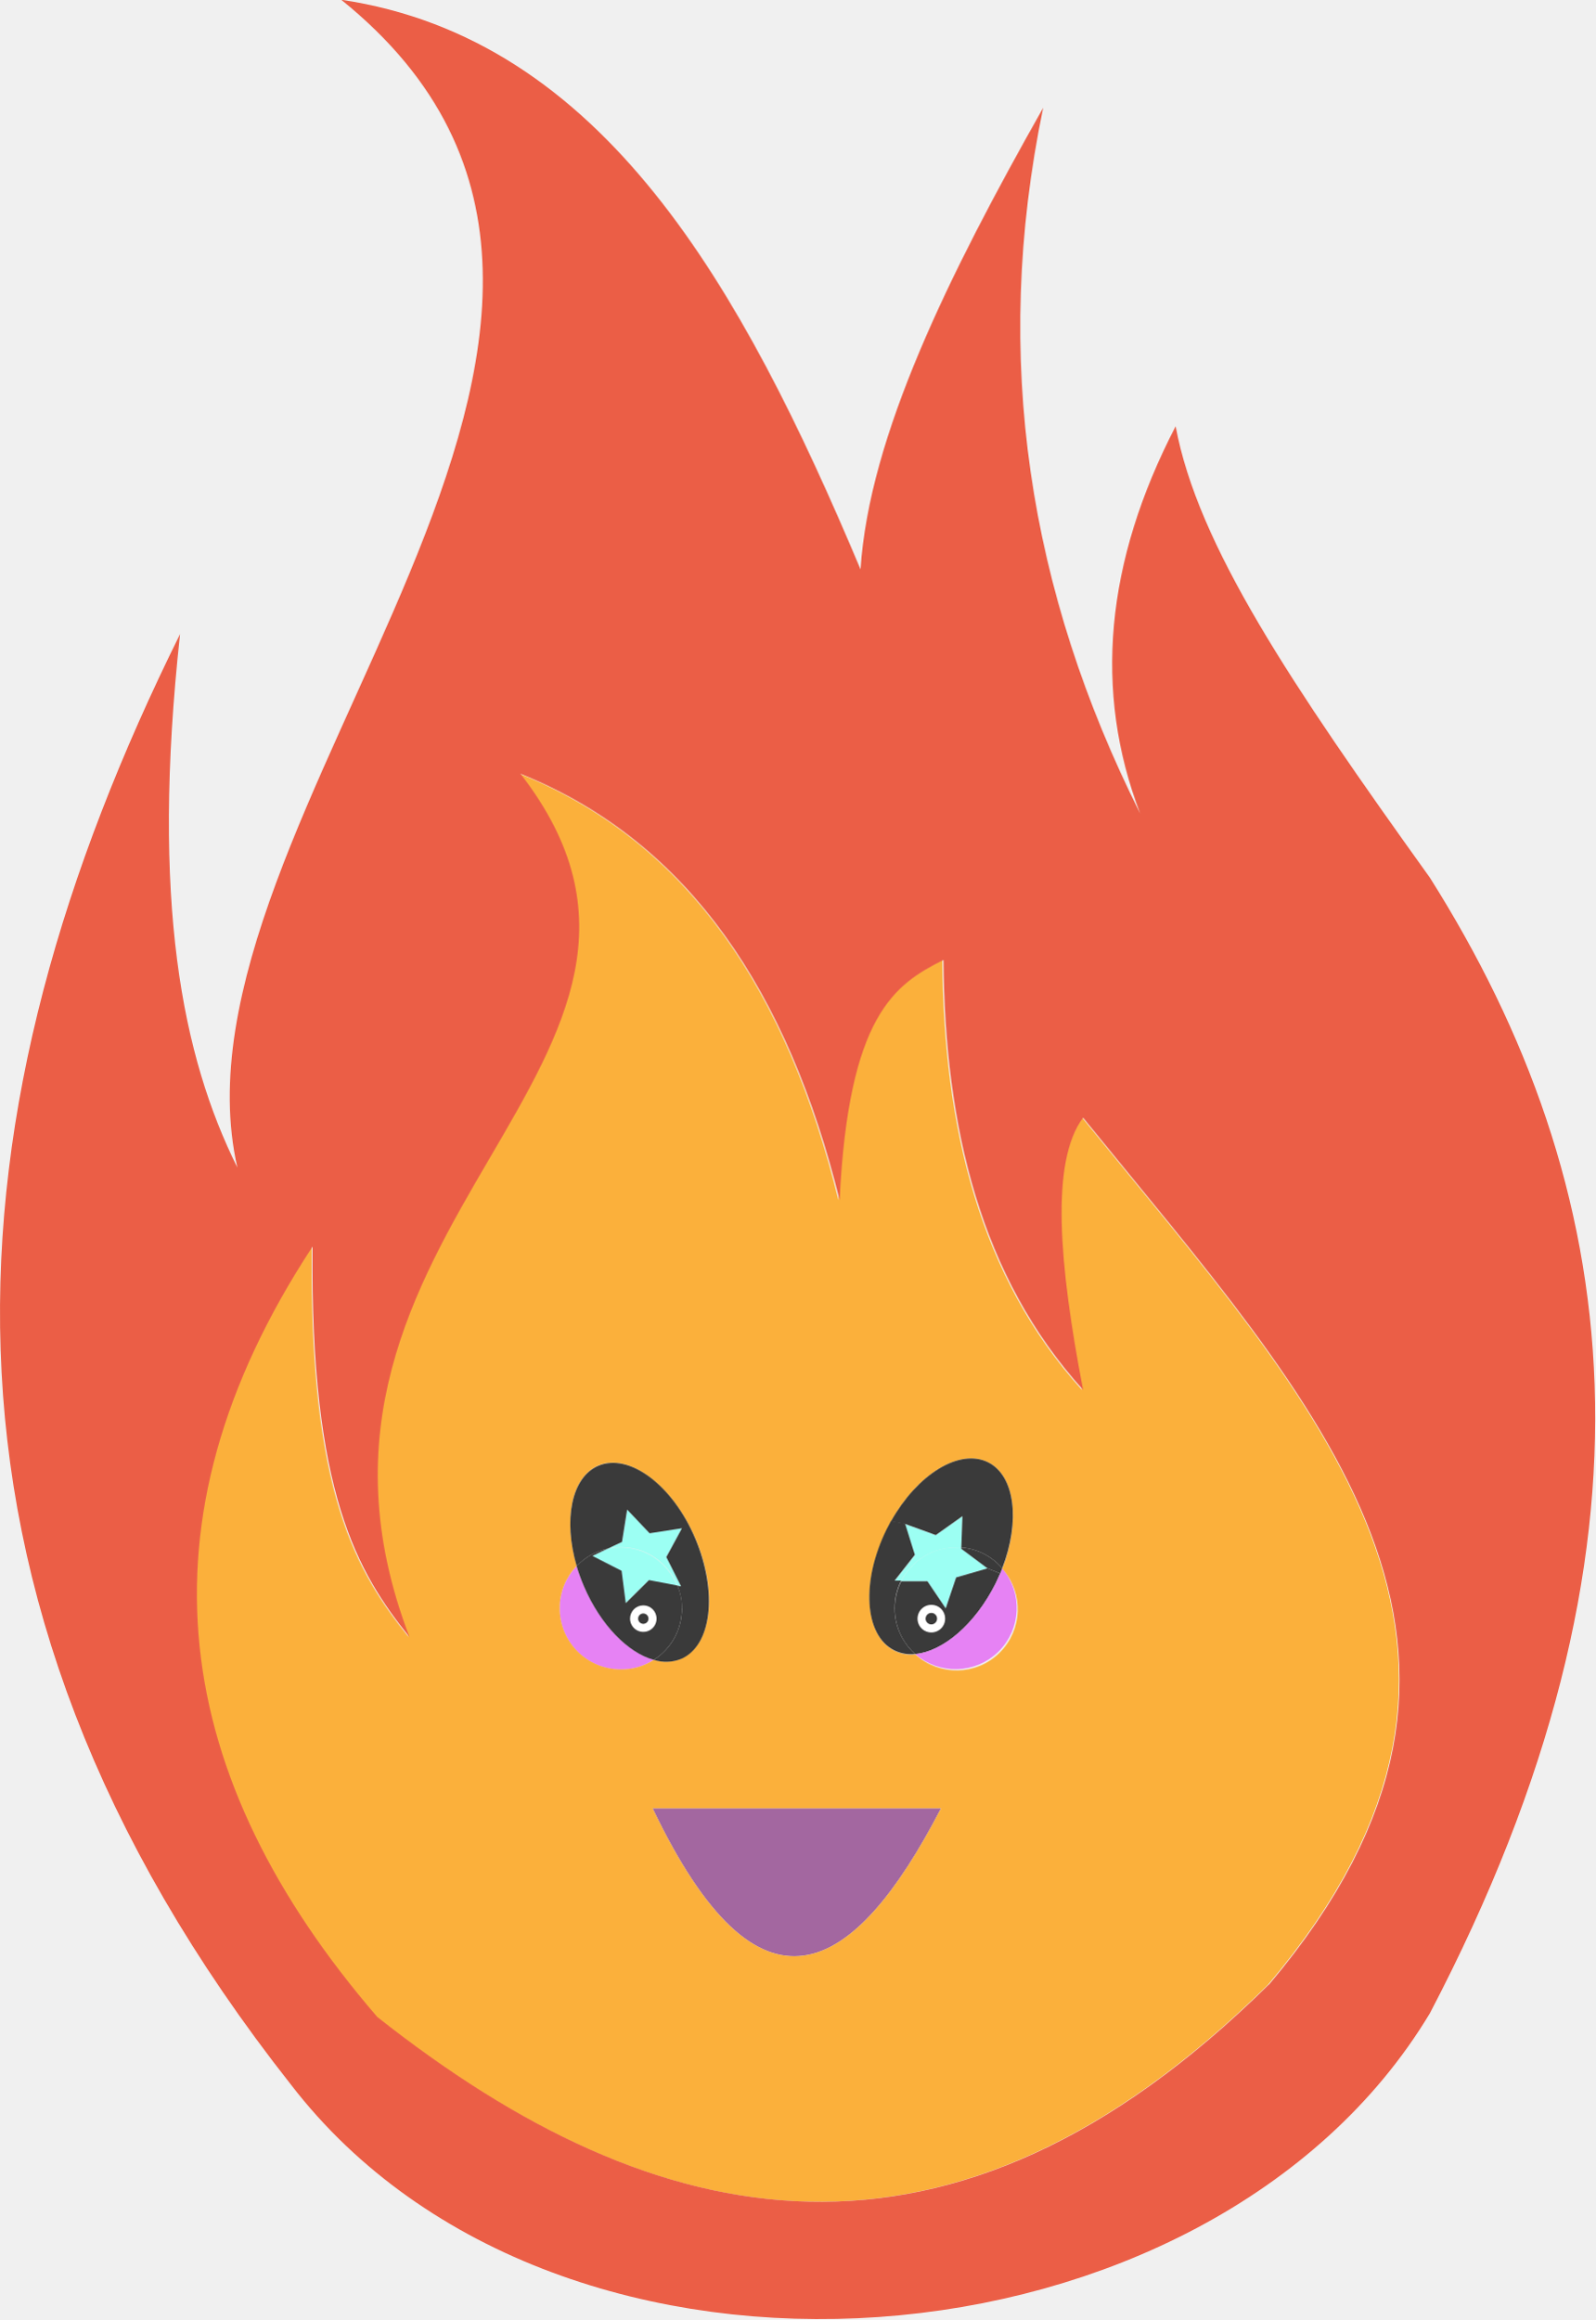
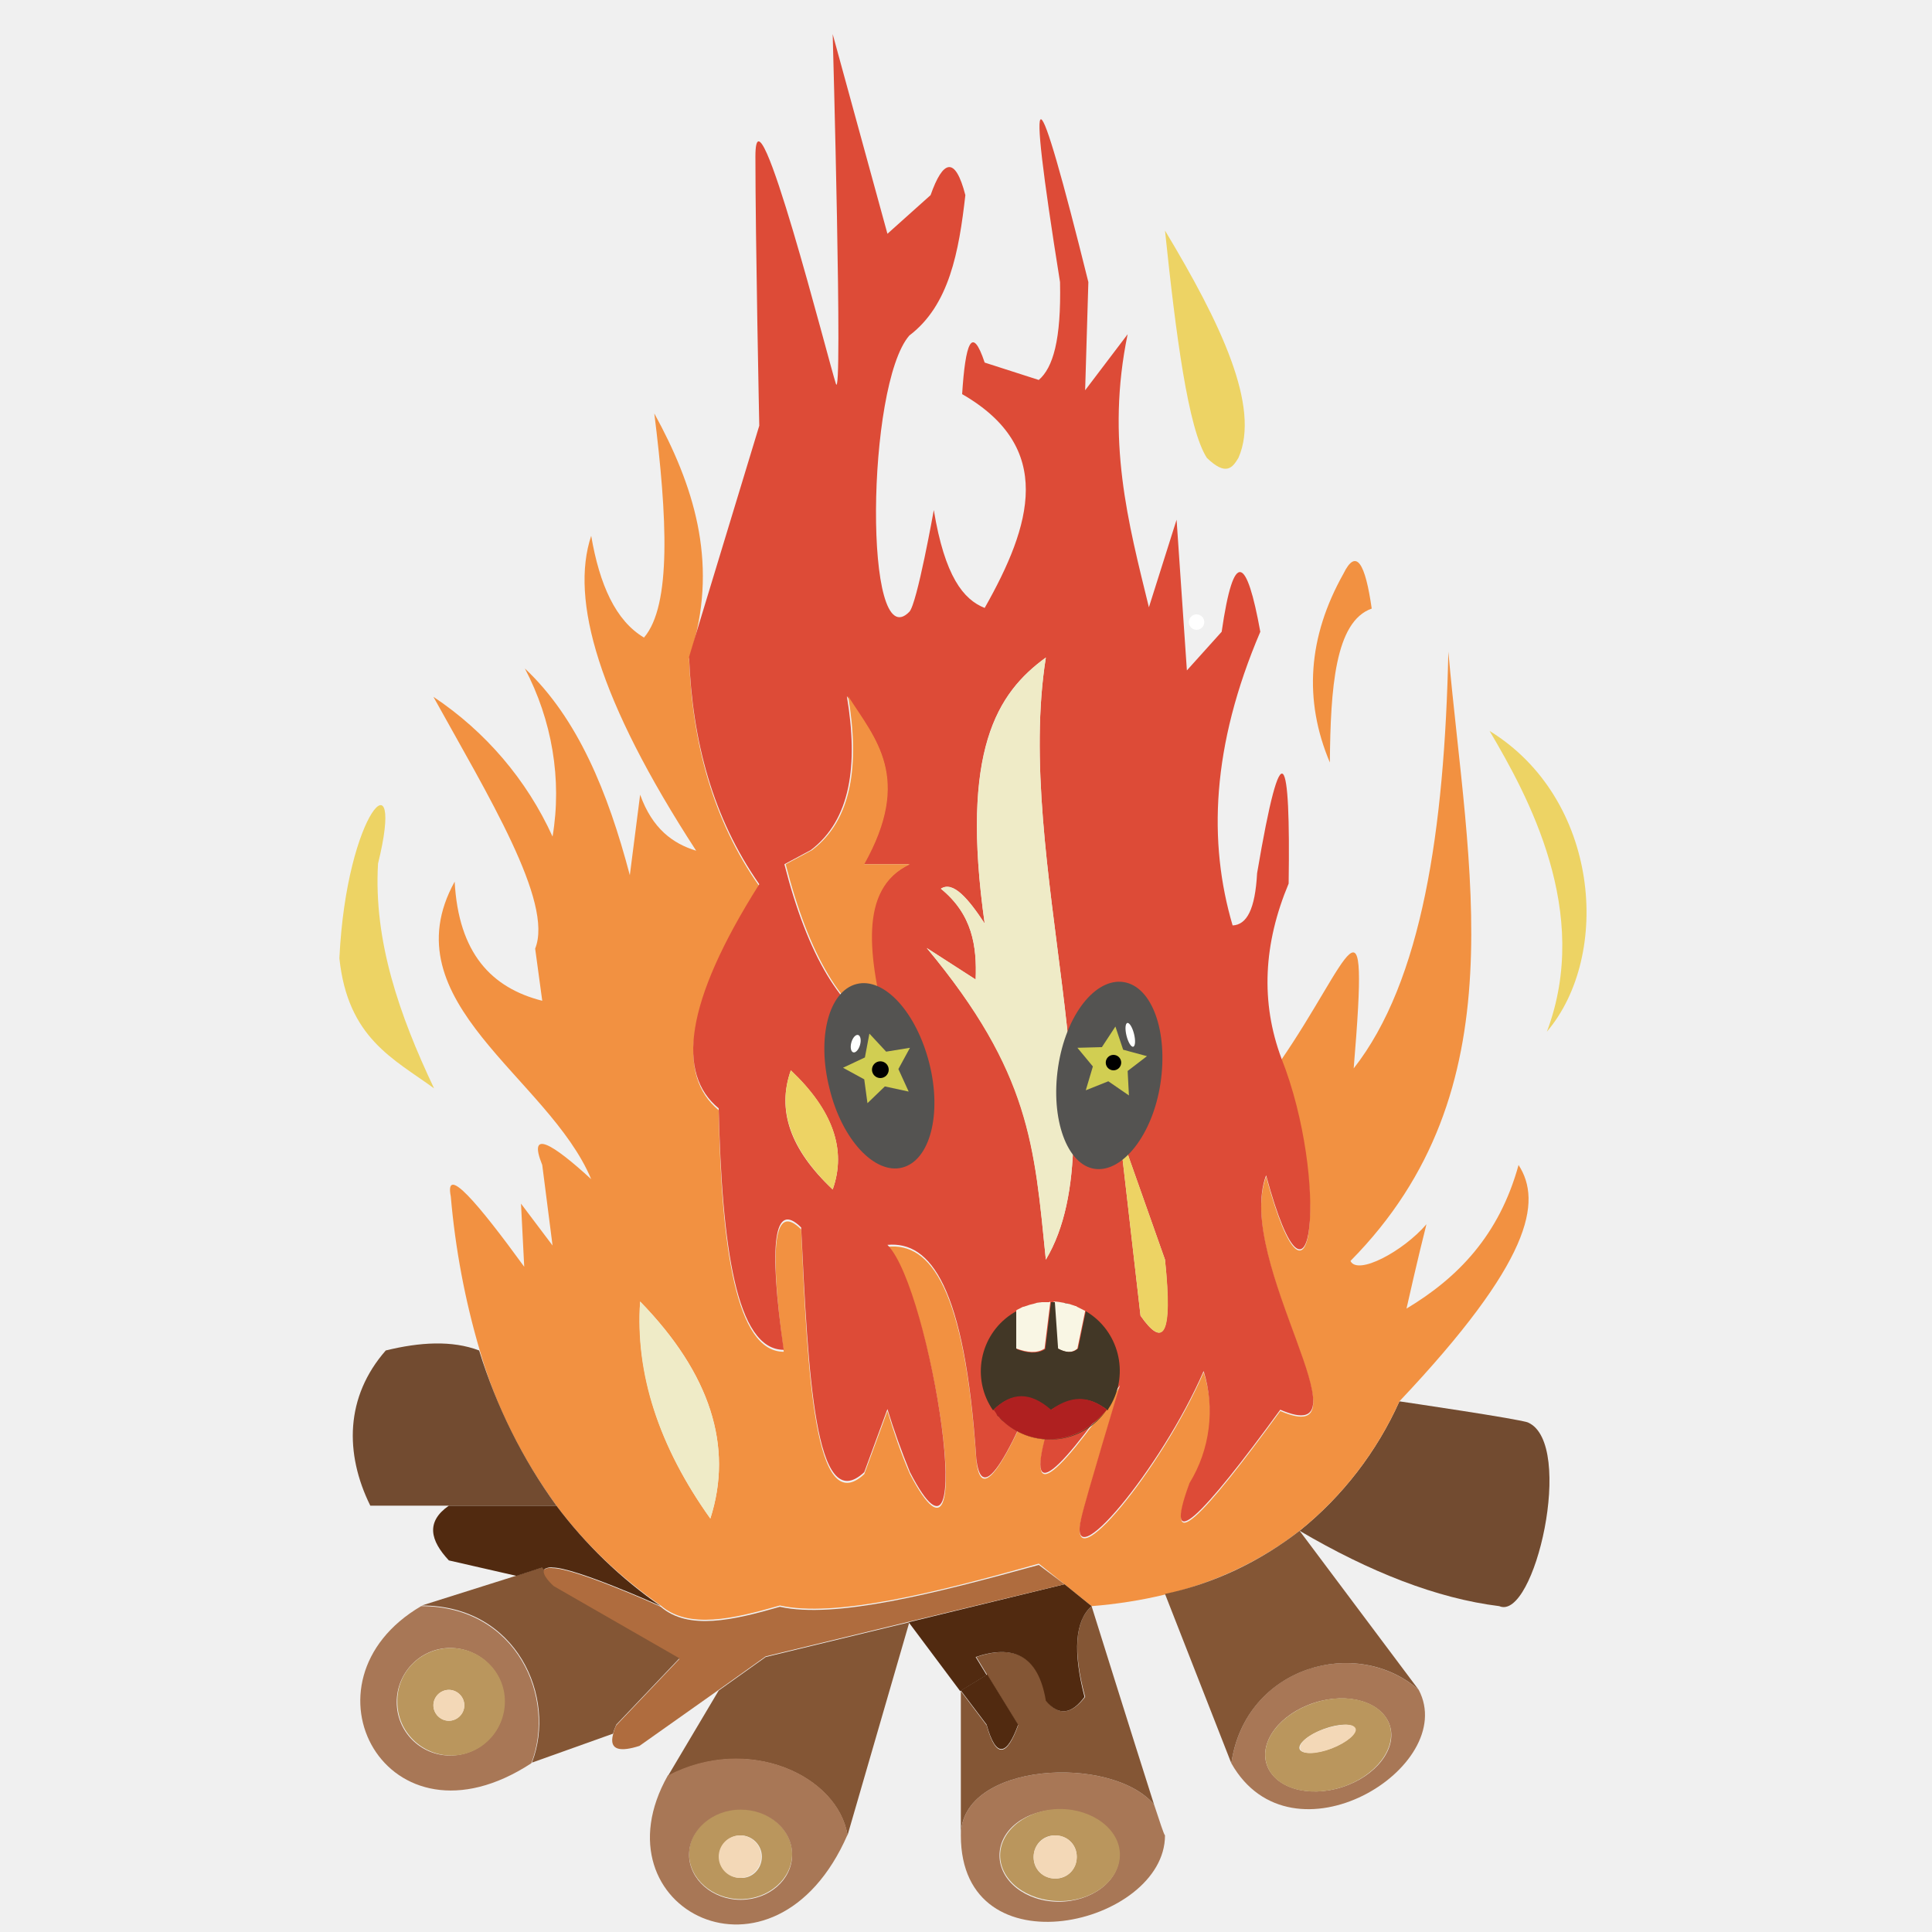
- <svg xmlns="http://www.w3.org/2000/svg" id="Layer_5" data-name="Layer 5" viewBox="0 0 197.39 286.87">
-   <defs>
-     <style>.cls-1{fill:#9cfff3;}.cls-2{fill:#a367a0;}.cls-3{fill:#e682f4;}.cls-4{fill:#3a3a3a;}.cls-5{fill:#fbb03b;}.cls-6{fill:#eb5e46;}.cls-7{fill:none;stroke:#fff;stroke-miterlimit:10;}</style>
-   </defs>
-   <path class="cls-1" d="M177.79,199.68l-3.88,1.12-1.29,3.83-2.26-3.35-3.25,0a7.57,7.57,0,0,1,6.77-4.19,4.92,4.92,0,0,1,.67,0v.17Z" transform="translate(-55.6 -5.67)" />
-   <path class="cls-2" d="M172.05,229.35c-10.93,21.11-22.55,27.52-35.71,0Z" transform="translate(-55.6 -5.67)" />
-   <path class="cls-3" d="M127.86,201.9c2.06,4.8,5.47,8.23,8.64,9.09a7.33,7.33,0,0,1-4.08,1.21,7.57,7.57,0,0,1-7.58-7.57,7.49,7.49,0,0,1,2.11-5.24A22.43,22.43,0,0,0,127.86,201.9Z" transform="translate(-55.6 -5.67)" />
-   <path class="cls-1" d="M132.56,196.4l.64-4,2.78,2.93,4-.62-1.93,3.56,1.82,3.62-.45-.08a7.55,7.55,0,0,0-7-4.76,7.9,7.9,0,0,0-1.63.18Z" transform="translate(-55.6 -5.67)" />
-   <path class="cls-1" d="M167.11,201.24l-.81,0,2.5-3.19-1.21-3.85,3.8,1.38,3.3-2.34-.14,3.87a4.92,4.92,0,0,0-.67,0A7.57,7.57,0,0,0,167.11,201.24Z" transform="translate(-55.6 -5.67)" />
-   <path class="cls-1" d="M133,204l-.52-4-3.6-1.84,1.87-.9h0a7.9,7.9,0,0,1,1.63-.18,7.55,7.55,0,0,1,7,4.76l-3.52-.67Z" transform="translate(-55.6 -5.67)" />
-   <path class="cls-4" d="M170.85,204.69a1.21,1.21,0,1,0,1.2,1.2A1.19,1.19,0,0,0,170.85,204.69Zm7.94-3.13c-2.53,5.05-6.53,8.42-9.95,8.72a7.53,7.53,0,0,1-1.73-9l3.25,0,2.26,3.35,1.29-3.83,3.88-1.12,1.57.63C179.18,200.72,179,201.14,178.79,201.56Z" transform="translate(-55.6 -5.67)" />
-   <path class="cls-3" d="M168.84,210.28c3.42-.3,7.42-3.67,9.95-8.72.21-.42.39-.84.57-1.25.09-.22.17-.43.25-.64a7.58,7.58,0,0,1-10.77,10.61Z" transform="translate(-55.6 -5.67)" />
-   <path class="cls-5" d="M136.34,229.35c13.16,27.52,24.78,21.11,35.71,0Zm41.52-42.79c-3.54-1.76-8.77,1.49-12,7.31-.19.32-.36.64-.52,1-3.2,6.42-2.78,13.14.93,15a4.68,4.68,0,0,0,2.59.46,7.57,7.57,0,0,0,10.77-10.61C181.87,193.86,181.21,188.23,177.86,186.56Zm-38,24.3c3.82-1.63,4.6-8.31,1.77-14.9s-8.23-10.61-12-9c-3.32,1.43-4.36,6.71-2.67,12.41a7.49,7.49,0,0,0-2.11,5.24,7.57,7.57,0,0,0,7.58,7.57A7.33,7.33,0,0,0,136.5,211,4.94,4.94,0,0,0,139.9,210.86Zm49.65-66.93c29.2,36,58.22,65.58,23,107.24-39.36,38.83-75.55,31.44-110.34,4-25.36-29.48-30.51-61-8-95.28-.35,30.52,5.55,40.27,12,48.3-19.48-50.85,41.21-71.34,13.73-106.8,21,8.45,33.18,27.18,39.45,52.74,1.11-22.92,6.88-26.72,12.85-29.7.17,20.73,4.61,39.15,17.28,53.18C186.51,162,185.5,149.34,189.55,143.93Z" transform="translate(-55.6 -5.67)" />
-   <path class="cls-4" d="M135.19,204.76a1.14,1.14,0,1,0,1.15,1.13A1.13,1.13,0,0,0,135.19,204.76Zm4.79-.13A7.53,7.53,0,0,1,136.5,211c-3.17-.86-6.58-4.29-8.64-9.09a22.43,22.43,0,0,1-.91-2.51,7.42,7.42,0,0,1,3.83-2.16l-1.87.9,3.6,1.84.52,4,2.87-2.85,3.52.67A7.2,7.2,0,0,1,140,204.63Z" transform="translate(-55.6 -5.67)" />
-   <path class="cls-4" d="M177.86,186.56c3.35,1.67,4,7.3,1.75,13.11a7.49,7.49,0,0,0-5.06-2.58l.14-3.87-3.3,2.34-3.8-1.38-1.75-.31C169.09,188.05,174.32,184.8,177.86,186.56Z" transform="translate(-55.6 -5.67)" />
-   <path class="cls-4" d="M136.5,211a7.53,7.53,0,0,0,3.48-6.36,7.2,7.2,0,0,0-.56-2.82l.45.08-1.82-3.62,1.93-3.56-4,.62-2.78-2.93-.64,4-1.77.83h0a7.42,7.42,0,0,0-3.83,2.16c-1.69-5.7-.65-11,2.67-12.41,3.82-1.63,9.2,2.38,12,9s2.05,13.27-1.77,14.9A4.94,4.94,0,0,1,136.5,211Z" transform="translate(-55.6 -5.67)" />
-   <path class="cls-4" d="M169.64,205.89a1.21,1.21,0,1,1,1.21,1.21A1.19,1.19,0,0,1,169.64,205.89Z" transform="translate(-55.6 -5.67)" />
-   <path class="cls-4" d="M134.06,205.89a1.14,1.14,0,1,1,1.13,1.14A1.13,1.13,0,0,1,134.06,205.89Z" transform="translate(-55.6 -5.67)" />
-   <path class="cls-4" d="M166.3,204.63a7.59,7.59,0,0,0,2.54,5.65,4.68,4.68,0,0,1-2.59-.46c-3.71-1.84-4.13-8.56-.93-15,.16-.33.33-.65.52-1l1.75.31L168.8,198l-2.5,3.19.81,0A7.6,7.6,0,0,0,166.3,204.63Z" transform="translate(-55.6 -5.67)" />
-   <path class="cls-4" d="M179.36,200.31l-1.57-.63-3.24-2.42v-.17a7.49,7.49,0,0,1,5.06,2.58C179.53,199.88,179.45,200.09,179.36,200.31Z" transform="translate(-55.6 -5.67)" />
-   <path class="cls-6" d="M91.62,263.57C43.07,202,48.9,142.56,77.88,84.1c-3.63,33.17.28,52.31,7.09,66-9.9-43.34,62.39-104.5,12.85-144.46,32.44,4.84,49.58,35.57,64.26,70.46C163.14,59.6,173,39.65,184.68,19c-6.43,31-1.72,59.94,12,87.3Q188,83.61,201.07,58.4c2.74,14.73,14.26,31.86,31.46,55.84,24,38,30.35,82.48,0,140.47C205.33,300,124.84,306.67,91.62,263.57Zm121-12.4c35.18-41.66,6.16-71.27-23-107.24-4.05,5.41-3,18.06,0,33.67-12.67-14-17.11-32.45-17.28-53.18-6,3-11.74,6.78-12.85,29.7C153.15,128.56,141,109.83,120,101.38c27.48,35.46-33.21,56-13.73,106.8-6.41-8-12.31-17.78-12-48.3-22.54,34.3-17.39,65.8,8,95.28C137,282.61,173.23,290,212.59,251.17Z" transform="translate(-55.6 -5.67)" />
-   <path class="cls-7" d="M134.06,205.89a1.14,1.14,0,1,0,1.13-1.13A1.13,1.13,0,0,0,134.06,205.89Z" transform="translate(-55.6 -5.67)" />
-   <path class="cls-7" d="M172.05,205.89a1.21,1.21,0,1,1-1.2-1.2A1.2,1.2,0,0,1,172.05,205.89Z" transform="translate(-55.6 -5.67)" />
+ <svg xmlns="http://www.w3.org/2000/svg" version="1.1" id="Layer_4" x="0px" y="0px" viewBox="0 0 300 300" style="enable-background:new 0 0 300 300;" xml:space="preserve">
+   <style type="text/css">
+ 	.st0{fill:#FFFFFF;}
+ 	.st1{fill:#EDD364;}
+ 	.st2{fill:#724B30;}
+ 	.st3{fill:#F29141;}
+ 	.st4{fill:#A87756;}
+ 	.st5{fill:#845635;}
+ 	.st6{fill:#BA965D;}
+ 	.st7{fill:#F3D8B7;}
+ 	.st8{fill:#DD4B37;}
+ 	.st9{fill:#512A10;}
+ 	.st10{fill:#AF6C3E;}
+ 	.st11{fill:#EFEBC7;}
+ 	.st12{fill:#545351;}
+ 	.st13{fill:#F9F6E4;}
+ 	.st14{fill:#423726;}
+ 	.st15{fill:#AF2020;}
+ 	.st16{fill:#D1CE52;}
+ </style>
+   <circle class="st0" cx="185.8" cy="96.6" r="1.2" />
+   <g>
+     <path class="st1" d="M231.3,113.5c17.1,10.5,19,34.8,8.9,46.7C247.2,141.6,237.2,123.5,231.3,113.5z" />
+     <path class="st2" d="M237.3,220.9c7.3,3.3,1,30.9-4.5,28.5c-9.7-1.2-20.1-5.3-31-11.7c6.7-5.4,12-12.3,15.5-20.1   C217.3,217.6,236.4,220.4,237.3,220.9z" />
+     <path class="st3" d="M218.4,203.2c8-4.8,14.4-11.4,17.4-22.3c3.7,5.7,2,15-18.5,36.7c-3.5,7.8-8.8,14.7-15.5,20.1   c-6.2,4.8-13.3,8.1-20.9,9.9c-3.7,0.9-7.6,1.5-11.4,1.8l-4.2-3.4l-4-3.2c-16.3,4.6-31.7,8.4-40.2,6.5c-7.3,2.1-14.2,3.7-18.5,0l0,0   c-6.2-4.3-11.7-9.5-16.2-15.5c-5.3-7.3-9.4-15.4-11.9-24.1c-2.3-7.8-3.8-15.8-4.5-23.9c-1-5.1,4.2,1,11.4,10.9l-0.5-9.8l4.9,6.5   l-1.6-12.5c-2.3-5.7,1.6-3.3,7.6,2.2c-6.6-15.8-31.5-27.5-21.2-46.2c0.6,11.1,5.7,16.5,13.6,18.5l-1.1-8.1   c2.9-7.2-7.4-23.9-15.8-39.1c8.1,5.4,14.5,12.9,18.5,21.7c1.5-8.9-0.1-18.1-4.3-26.1c8.2,7.7,12.9,19.2,16.3,32.1l1.6-12.5   c1.9,5.3,5.1,7.6,8.7,8.7c-15.2-23.4-19.6-39-16.3-48.9c1.3,7.6,3.8,13.2,8.2,15.8c4.3-5,3.6-18.8,1.6-34.8   c6.1,11.1,9.8,22.8,6,36.1l-0.6,2c0.5,13.1,3.7,25.1,10.9,35.3c-11.6,18.5-12.8,29.4-6.3,34.8c0.4,21.4,2.7,37.5,10.1,37.5   c-2.3-16.7-1.5-23.2,2.7-19c1,22.5,2.1,45.2,9.8,38l3.6-9.8c1,3.3,2.1,6.6,3.5,9.8c11.1,21.2,3.3-28.5-3.5-35.3   c6.7-0.7,12,6.4,13.8,33.1c0.6,5.9,3.4,4.1,12-17.4v9.8c-5,15.1-0.5,11.9,10.3-3.8c0,0-5.3,17.6-6,20.6c-2.3,10.1,12.4-7.6,19-22.8   c1.9,5.8,1.1,12.2-2.2,17.4c-4.2,11.7,2,5.2,14.1-11.4c14.6,6.3-7.2-23-2.2-36.4c7.3,26.9,9.8,0.5,2.2-17.9   c10.9-15.8,13.9-28.9,11.4,1.1c10.6-13.5,14.1-37,14.7-64.7c3,33.9,11.1,68-15.2,94.6c1.1,2.3,8.2-1.5,11.8-5.7   C220.2,195.2,218.6,202.3,218.4,203.2z M110.3,235.8c3.6-11.2,0-22.5-10.9-33.7C98.7,213.3,102.3,224.6,110.3,235.8z" />
+     <path class="st4" d="M220.3,262.4c6.3,12-19.7,28-29.1,11.4C193.4,258.6,210.7,254,220.3,262.4z M208.4,277.5   c5.3-1.7,8.6-6,7.4-9.6s-6.4-5.2-11.7-3.5s-8.6,6-7.4,9.6S203.1,279.2,208.4,277.5z" />
+     <path class="st5" d="M201.8,237.7l18.5,24.7c-9.5-8.4-26.9-3.8-29.1,11.4l-10.3-26.3C188.5,245.9,195.6,242.5,201.8,237.7z" />
+     <path class="st6" d="M215.8,267.9c1.1,3.6-2.2,7.9-7.4,9.6s-10.5,0.2-11.7-3.5s2.2-7.9,7.4-9.6S214.6,264.2,215.8,267.9z    M206.7,271.5c2.4-0.9,4-2.3,3.7-3.1s-2.5-0.8-4.9,0.1s-4,2.3-3.7,3.1S204.3,272.4,206.7,271.5z" />
+     <path class="st3" d="M208.6,89.1c2-4.1,3.4-1.6,4.4,5.4c-5.7,2-6.4,12.4-6.5,23.9C202.4,108.7,203.1,98.9,208.6,89.1z" />
+     <path class="st7" d="M210.5,268.4c0.3,0.8-1.4,2.2-3.7,3.1s-4.6,1-4.9,0.1s1.3-2.3,3.7-3.1S210.1,267.5,210.5,268.4z" />
+     <path class="st8" d="M196.6,182.5c-5,13.4,16.8,42.7,2.2,36.4c-12.1,16.6-18.4,23.1-14.1,11.4c3.2-5.2,4-11.6,2.2-17.4   c-6.6,15.2-21.4,32.9-19,22.8c0.7-3.1,6-20.6,6-20.6c-10.9,15.7-15.3,18.9-10.3,3.8v-9.8c-8.5,21.5-11.3,23.3-12,17.4   c-1.8-26.8-7.1-33.8-13.8-33.2c6.8,6.8,14.5,56.6,3.5,35.3c-1.3-3.2-2.5-6.5-3.5-9.8l-3.6,9.8c-7.7,7.2-8.7-15.5-9.8-38   c-4.2-4.2-5.1,2.3-2.7,19c-7.4,0-9.6-16.1-10.1-37.5c-6.5-5.3-5.4-16.3,6.3-34.8c-7.2-10.3-10.4-22.2-10.9-35.3   c0.2-0.7,0.4-1.3,0.6-2l10.3-33.9c0,0-0.6-28.8-0.6-41.8s11.4,32,12.5,35.3s-0.5-54.3-0.5-54.3l8.5,31l6.7-6c1.9-5.4,3.8-6.2,5.4,0   c-1,8.8-2.5,17.1-8.7,21.8c-6.7,7.7-7.1,50.2,0,42.9c1.2-1.2,3.8-15.8,3.8-15.8c1.7,10.3,4.6,13.9,7.9,15.2   c7.3-12.9,10.9-24.9-3.5-33.2c0.5-7.8,1.5-10.9,3.5-4.9l8.4,2.7c2.2-1.9,3.5-6.2,3.3-15.2c-5.5-34.4-3.8-33,4.4,0l-0.5,16.8   l6.6-8.7c-3.4,16.4,0.1,29.3,3.3,42.4l4.3-13.6l1.6,23.4l5.4-6c1.9-13.1,3.9-11.6,6,0c-7.6,17.8-8.1,32.7-4.3,45.6   c2.2-0.1,3.5-2.5,3.8-8.1c3.9-23,5.2-18.6,4.9,1.6c-3.9,9.3-4.4,18.4-1.1,27.2C206.4,183.1,203.9,209.4,196.6,182.5z M177.1,204.3   c3.5,5,5,3.3,3.8-8.7l-7.1-20.1L177.1,204.3z M162.4,195.6c11.8-19.7-5-62.1,0-93.5c-7.6,5.5-13.3,14.4-9.5,41.3   c-2.5-3.8-4.9-6.7-6.8-5.4c4.9,4,5.6,8.9,5.4,14.1l-7.6-4.9C160.1,166.6,160.6,177.8,162.4,195.6z M141.2,134.2h-7.1   c7.5-13.4,1.9-19.4-2.6-26.1c1.8,10.7,0.6,19.2-5.6,23.9l-4.1,2.2c3.6,14.1,8.8,23,15.8,26.1C134.8,148.7,133.1,138,141.2,134.2z    M129.3,184.7c2.2-6.2,0-12.3-6.5-18.5C120.6,172.4,122.7,178.5,129.3,184.7z" />
+     <path class="st1" d="M180.9,35.8c8.6,14.3,14.9,27.4,11.4,35.3c-0.9,1.5-1.9,2.9-4.9,0C184.5,66.6,182.6,52.1,180.9,35.8z" />
+     <path class="st1" d="M180.9,195.6c1.3,12-0.3,13.7-3.8,8.7l-3.3-28.8L180.9,195.6z" />
+     <path class="st4" d="M180.9,285c0,13.9-31.7,21.5-31.7,0c0-11.4,23.4-12.6,30-4.8C180.1,282.9,180.7,284.8,180.9,285z M173.8,288.1   c0-3.9-4.1-7.1-9.3-7.1s-9.3,3.1-9.3,7.1s4.1,7.2,9.2,7.2S173.8,292.1,173.8,288.1z" />
+     <path class="st6" d="M164.6,280.9c5.1,0,9.3,3.2,9.3,7.1s-4.1,7.2-9.3,7.2s-9.3-3.2-9.3-7.1S159.5,280.9,164.6,280.9z M167.2,288.3   c0-1.9-1.5-3.3-3.4-3.3s-3.3,1.5-3.3,3.4c0,1.9,1.5,3.3,3.4,3.3S167.2,290.2,167.2,288.3L167.2,288.3z" />
+     <path class="st5" d="M169.5,249.4c0,0,6.6,21.1,9.7,30.8c-6.6-7.8-30-6.6-30,4.8v-22.4l4,5.3c1.5,5.4,3.2,4.7,4.9,0l-4.8-7.8   l-1.7-2.8c5.6-1.9,9.7-0.5,10.9,6.8c1.9,2.4,3.9,2.1,6-0.6C166.6,256.5,166.9,251.7,169.5,249.4z" />
+     <path class="st9" d="M165.3,246l4.2,3.4c-2.6,2.3-2.9,7.1-1.1,14.1c-2,2.7-4,3-6,0.6c-1.2-7.3-5.3-8.7-10.9-6.8l1.7,2.8l-4.1,2.5   l-8-10.7L165.3,246z" />
+     <path class="st7" d="M163.9,285c1.9,0,3.3,1.5,3.3,3.4c0,1.9-1.5,3.3-3.4,3.3c-1.9,0-3.3-1.5-3.3-3.4   C160.5,286.5,162,285,163.9,285C163.9,285,163.9,285,163.9,285z" />
+     <path class="st10" d="M165.3,246l-24.1,5.8l-22.3,5.4l-7.3,5.2l0,0l-12.3,8.7c-2.8,0.9-4.8,0.8-4.1-1.8c0.1-0.5,0.3-1,0.5-1.4   l9.8-10.3l-19.7-11.1c0,0-2.2-1.9-1.4-2.7c0.4-0.3,0.9-0.4,1.4-0.3c3.4,0,16,5.6,16.8,6l0,0c4.3,3.7,11.2,2.1,18.5,0   c8.5,1.9,23.9-2,40.2-6.5L165.3,246z" />
+     <path class="st11" d="M162.4,102.1c-5,31.4,11.8,73.7,0,93.5c-1.8-17.7-2.4-29-18.5-48.4l7.6,4.9c0.2-5.2-0.5-10.1-5.4-14.1   c1.9-1.2,4.3,1.6,6.8,5.4C149.1,116.5,154.9,107.6,162.4,102.1z" />
+     <path class="st9" d="M153.3,260l4.8,7.8c-1.7,4.7-3.4,5.4-4.9,0l-4-5.3l0,0L153.3,260z" />
+     <path class="st5" d="M141.2,251.9l-9.6,33.1c-1.5-9.2-15.3-15.8-27.9-9.2l7.9-13.3l0,0l7.3-5.2L141.2,251.9z" />
+     <path class="st3" d="M134.2,134.2h7.1c-8.1,3.8-6.4,14.5-3.5,26.1c-7-3.1-12.2-12-15.8-26.1l4.1-2.2c6.2-4.7,7.4-13.2,5.6-23.9   C136,114.8,141.7,120.8,134.2,134.2z" />
+     <path class="st1" d="M122.8,166.2c6.5,6.1,8.7,12.3,6.5,18.5C122.8,178.5,120.6,172.4,122.8,166.2z" />
+     <path class="st6" d="M115,280.9c4.4,0,8,3.2,8,7s-3.6,7-8,7s-8-3.2-8-7S110.6,280.9,115,280.9z M118.3,288.3c0-1.8-1.5-3.3-3.3-3.3   s-3.3,1.5-3.3,3.3s1.5,3.3,3.3,3.3h0C116.8,291.7,118.3,290.2,118.3,288.3z" />
+     <circle class="st7" cx="114.9" cy="288.3" r="3.3" />
+     <path class="st4" d="M103.7,275.7c12.5-6.5,26.4,0,27.9,9.2C120.3,310.8,92,296.4,103.7,275.7z M123,288c0-3.9-3.6-7-8-7   s-8,3.2-8,7s3.6,7,8,7S123,291.9,123,288z" />
+     <path class="st11" d="M99.4,202.1c10.9,11.2,14.5,22.5,10.9,33.7C102.3,224.6,98.6,213.3,99.4,202.1z" />
+     <path class="st5" d="M105.5,257.5l-9.8,10.3c-0.2,0.5-0.4,0.9-0.5,1.4l-12.6,4.5c3.9-10.1-2.3-24.4-17.1-24.4l14.9-4.7l4-1.3   l0.2,0.3c-0.8,0.8,1.4,2.7,1.4,2.7L105.5,257.5z" />
+     <path class="st9" d="M102.6,249.4c-0.8-0.4-13.4-6-16.8-6c-0.5-0.1-1,0.1-1.4,0.3l-0.2-0.3l-4,1.3l-10.5-2.4c-2.9-3.1-3.6-6,0-8.5   h16.7C90.9,239.8,96.4,245.1,102.6,249.4z" />
+     <path class="st2" d="M86.4,233.8H57.5c-4-8.1-3.9-16.9,2.4-24.1c5.3-1.3,10.3-1.6,14.5,0C77.1,218.4,81.1,226.5,86.4,233.8z" />
+     <path class="st4" d="M65.4,249.4c14.9,0,21,14.3,17.1,24.4C60,288.5,45.4,261.1,65.4,249.4z M78.3,264.2c0-4.6-3.8-8.3-8.4-8.3   s-8.3,3.8-8.3,8.4c0,4.6,3.7,8.3,8.3,8.3C74.5,272.6,78.3,268.9,78.3,264.2C78.3,264.3,78.3,264.3,78.3,264.2z" />
+     <path class="st6" d="M70,255.9c4.6,0,8.4,3.7,8.4,8.3c0,4.6-3.7,8.4-8.3,8.4c-4.6,0-8.4-3.7-8.4-8.3c0,0,0,0,0,0   C61.6,259.6,65.4,255.9,70,255.9z M72.1,264.8c0-1.3-1.1-2.4-2.4-2.4s-2.4,1.1-2.4,2.4c0,1.3,1.1,2.4,2.4,2.4   C71,267.2,72.1,266.1,72.1,264.8C72.1,264.8,72.1,264.8,72.1,264.8z" />
+     <circle class="st7" cx="69.7" cy="264.8" r="2.4" />
+     <path class="st1" d="M52.7,148.8c1.1-23,10.3-32.1,6-14.7C58,146.1,62,157.6,67.4,169C61.1,164.4,54,161.2,52.7,148.8z" />
+     <path class="st12" d="M167,202.9c-0.1,0-0.2-0.1-0.3-0.1C166.9,202.8,167,202.8,167,202.9z" />
+     <path class="st12" d="M162,202.1c0.3,0,0.6,0,0.9,0C162.7,202.1,162.3,202.1,162,202.1z" />
+     <path class="st12" d="M167.3,203c0.4,0.1,0.8,0.3,1.2,0.6C168.1,203.3,167.7,203.1,167.3,203z" />
+     <path class="st13" d="M163.6,202.1c0.5,0,1.1,0.1,1.6,0.2c0.3,0.1,0.6,0.1,0.9,0.2c0.1,0,0.2,0.1,0.3,0.1l0.3,0.1   c0.1,0,0.2,0.1,0.3,0.1h0.1l0.1,0.1c0.4,0.2,0.8,0.4,1.2,0.6c0,0,0.1,0,0.1,0.1l-1.2,5.8c-0.9,0.8-1.9,0.6-3.1,0L163.6,202.1z" />
+     <path class="st14" d="M154.7,219.5c0.1,0.2,0.3,0.3,0.4,0.5C154.9,219.9,154.8,219.7,154.7,219.5z" />
+     <path class="st12" d="M165.3,202.3c-0.5-0.1-1.1-0.2-1.6-0.2l0,0C164.2,202.1,164.8,202.2,165.3,202.3z" />
+     <path class="st14" d="M156,220.9c-0.4-0.3-0.7-0.6-0.9-0.9C155.4,220.3,155.7,220.6,156,220.9z" />
+     <path class="st12" d="M174.5,152.5c4.4,0.7,6.9,7.7,5.7,15.7s-5.9,13.9-10.2,13.3s-6.9-7.7-5.7-15.8S170.1,151.8,174.5,152.5z" />
+     <path class="st12" d="M160.8,202.4l-0.8,0.2L160.8,202.4z" />
+     <path class="st12" d="M167.1,202.9H167H167.1z" />
+     <path class="st14" d="M164.3,209.4c1.1,0.6,2.2,0.8,3.1,0l1.2-5.8c5.1,3,6.8,9.6,3.8,14.7c-0.1,0.2-0.3,0.4-0.4,0.7   c-2.3-1.8-4.9-2.7-8.9,0c-3.1-2.8-6.1-2.8-8.9,0c-3.4-4.9-2.1-11.6,2.8-14.9c0.3-0.2,0.6-0.4,0.9-0.5v5.9c1.6,0.6,3.1,0.8,4.4,0   l0.9-7.3c0.2,0,0.4,0,0.6,0L164.3,209.4z" />
+     <path class="st12" d="M166.1,202.5c-0.3-0.1-0.6-0.2-0.9-0.2L166.1,202.5z" />
+     <path class="st14" d="M171.8,219c-3.4,4.8-10,6-14.9,2.6c-0.3-0.2-0.7-0.5-1-0.8C160.4,224.7,167.3,224.6,171.8,219z" />
+     <path class="st12" d="M144.3,165.1c2,7.9,0.1,15.1-4.2,16.2s-9.4-4.4-11.3-12.3c-2-7.9-0.1-15.1,4.2-16.2S142.3,157.2,144.3,165.1z   " />
+     <path class="st15" d="M171.9,218.9c0,0-0.1,0.1-0.1,0.1c-4.6,5.5-11.4,5.7-15.8,1.9c-0.3-0.3-0.6-0.6-0.9-0.9   c-0.1-0.1-0.3-0.3-0.4-0.5c-0.1-0.2-0.3-0.4-0.4-0.6c2.8-2.8,5.7-2.8,8.9,0C167,216.2,169.6,217.2,171.9,218.9z" />
+     <path class="st14" d="M159.1,202.9c-0.2,0.1-0.3,0.1-0.5,0.2C158.7,203,158.9,202.9,159.1,202.9z" />
+     <path class="st13" d="M163.1,202.1l-0.9,7.3c-1.2,0.8-2.7,0.6-4.4,0v-5.9c0,0,0,0,0.1-0.1c0.2-0.1,0.4-0.2,0.6-0.3   c0.2-0.1,0.3-0.2,0.5-0.2c0.3-0.1,0.6-0.2,0.9-0.3l0.8-0.2l0.3-0.1l0.7-0.1h0.3c0.3,0,0.6,0,0.9,0L163.1,202.1z" />
+     <path class="st12" d="M157.9,203.4C157.9,203.4,157.9,203.4,157.9,203.4L157.9,203.4C157.9,203.5,157.9,203.4,157.9,203.4z" />
+     <path class="st12" d="M166.5,202.7l0.3,0.1L166.5,202.7z" />
+     <path class="st12" d="M161.8,202.2l-0.7,0.1C161.3,202.3,161.5,202.2,161.8,202.2z" />
+     <polygon class="st16" points="135,160.5 137.6,163.3 141.3,162.7 139.5,166 141.1,169.5 137.4,168.7 134.7,171.3 134.2,167.6    130.9,165.8 134.3,164.2  " />
+     <polygon class="st16" points="173.2,159.4 174.4,163 178.1,164 175.1,166.3 175.3,170.1 172.1,167.9 168.6,169.3 169.7,165.6    167.3,162.7 171.1,162.6  " />
+     <circle cx="172.9" cy="165" r="1.2" />
+     <circle cx="136.7" cy="166.1" r="1.3" />
+     <ellipse transform="matrix(0.2677 -0.9635 0.9635 0.2677 -58.7921 246.7418)" class="st0" cx="132.9" cy="162" rx="1.4" ry="0.7" />
+     <ellipse transform="matrix(0.9703 -0.2418 0.2418 0.9703 -33.636 47.2004)" class="st0" cx="175.5" cy="160.7" rx="0.6" ry="1.9" />
+   </g>
</svg>
